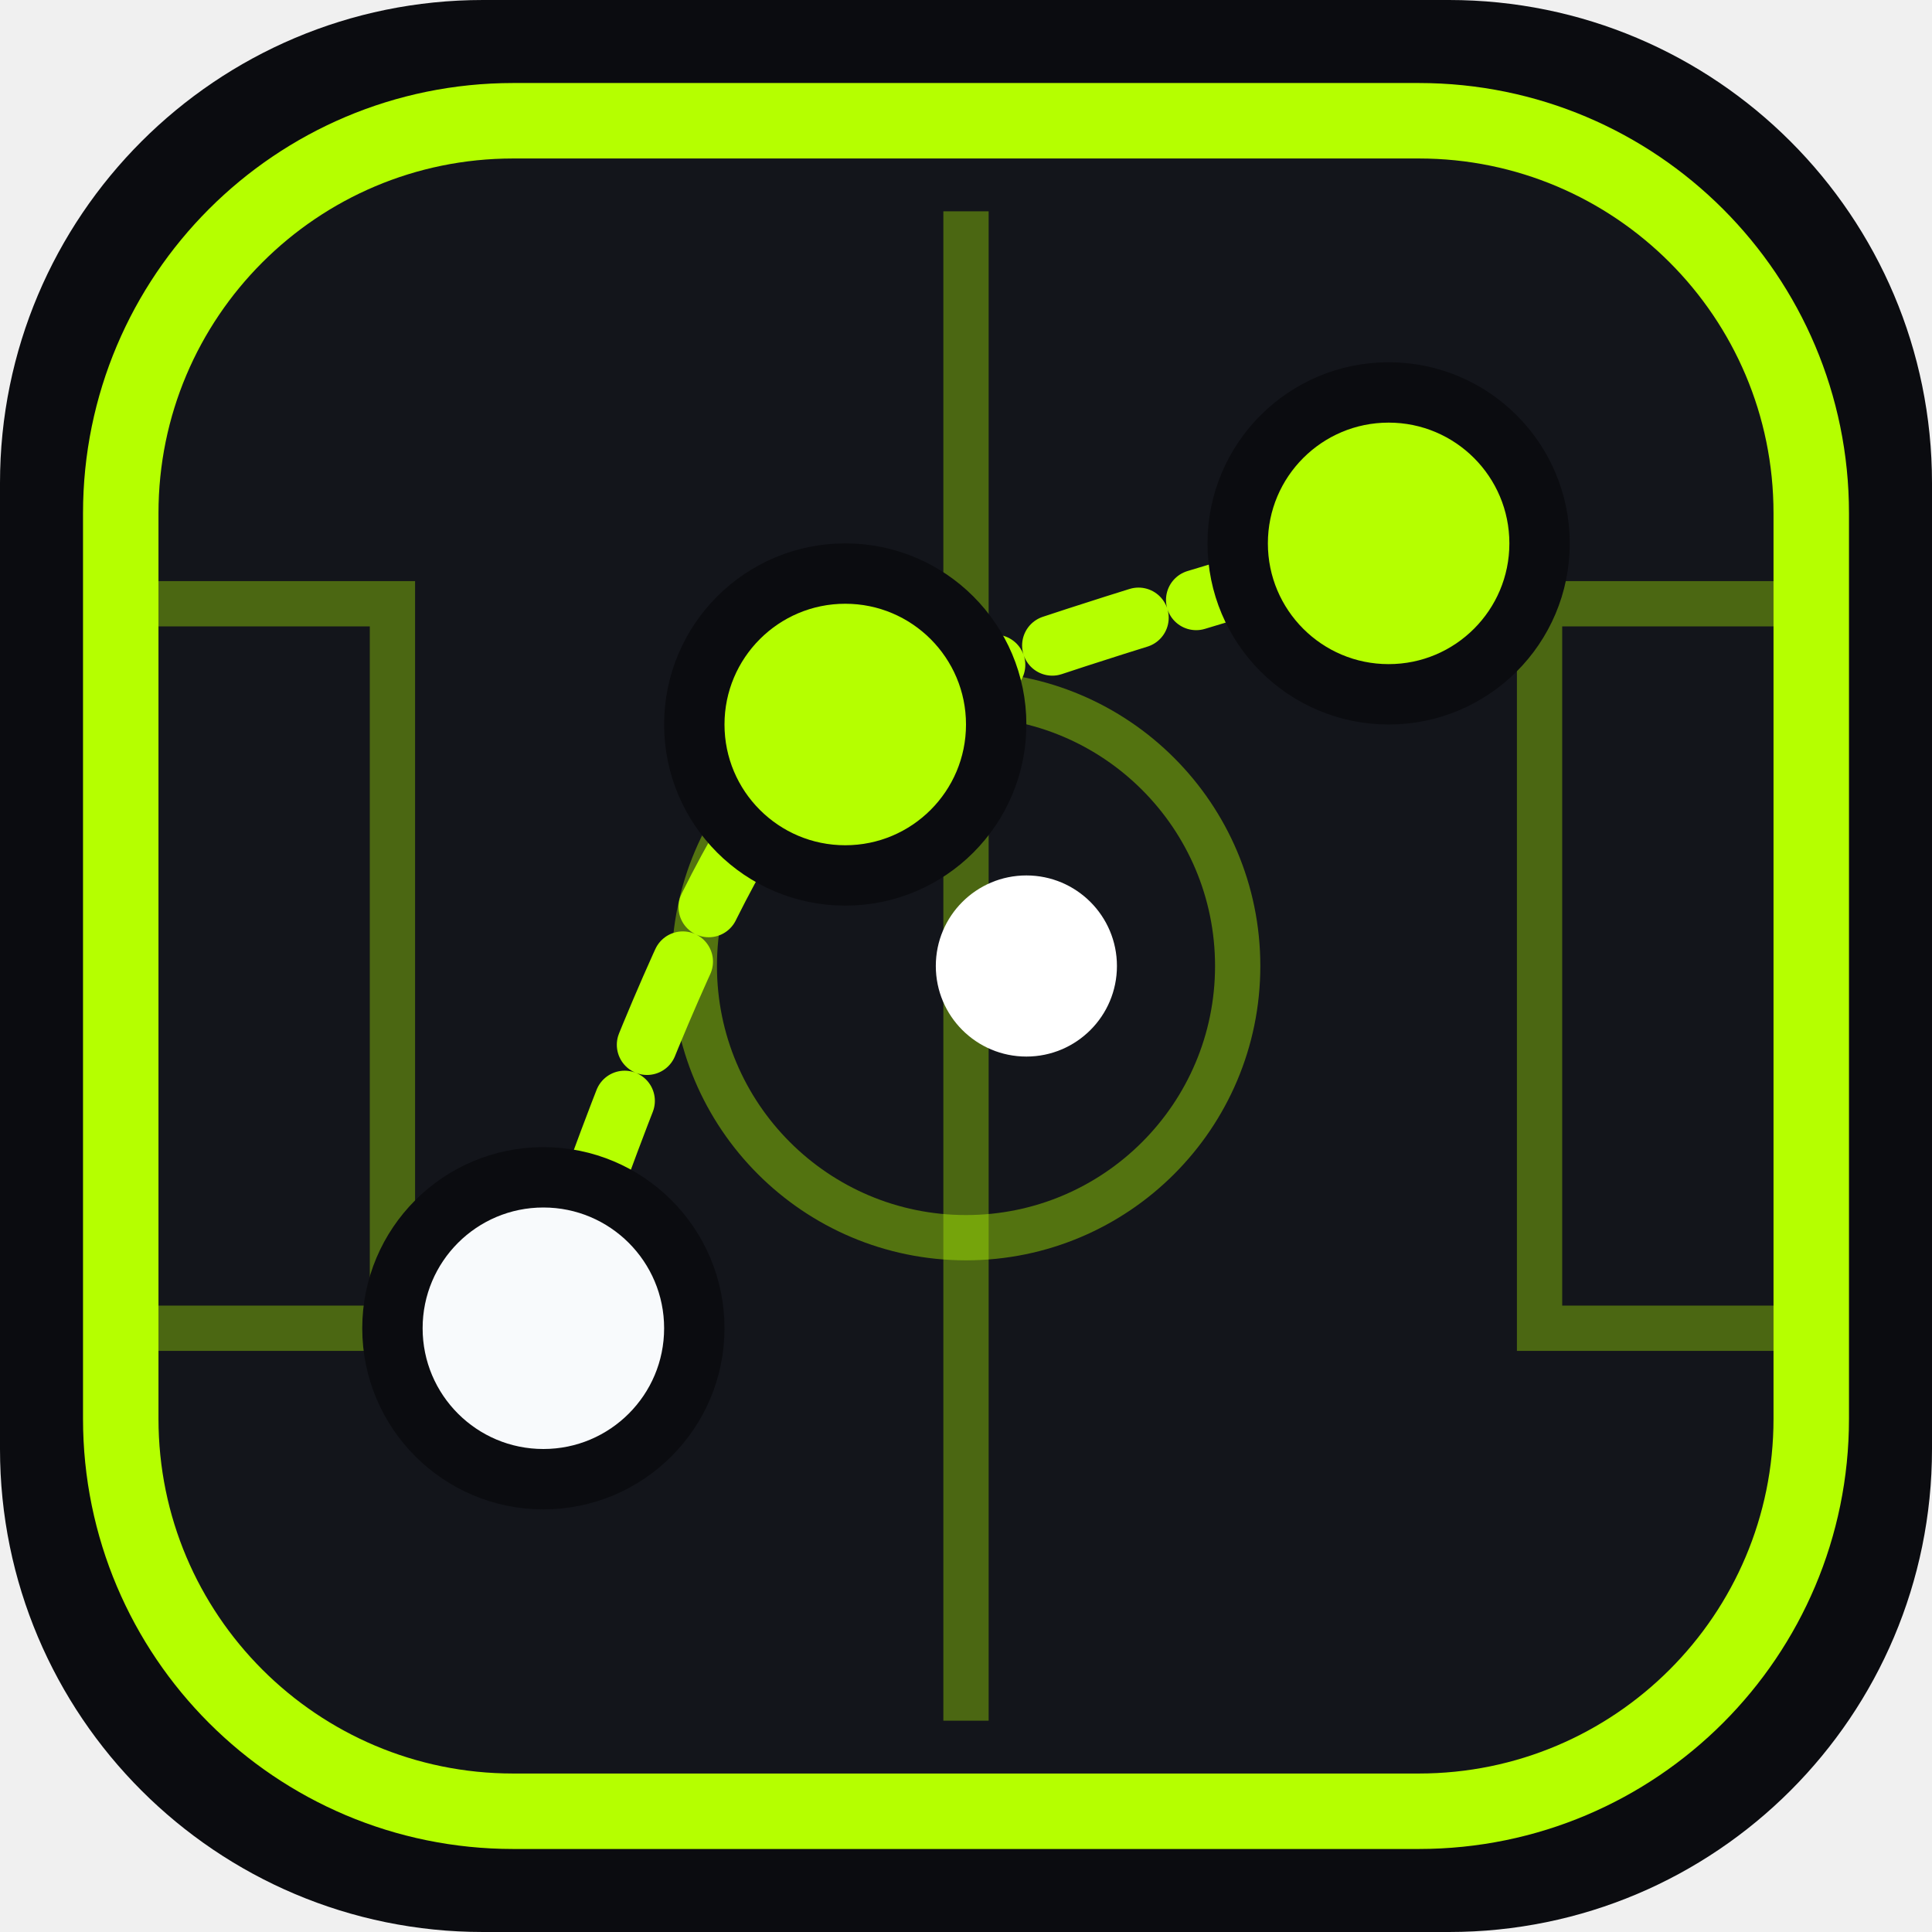
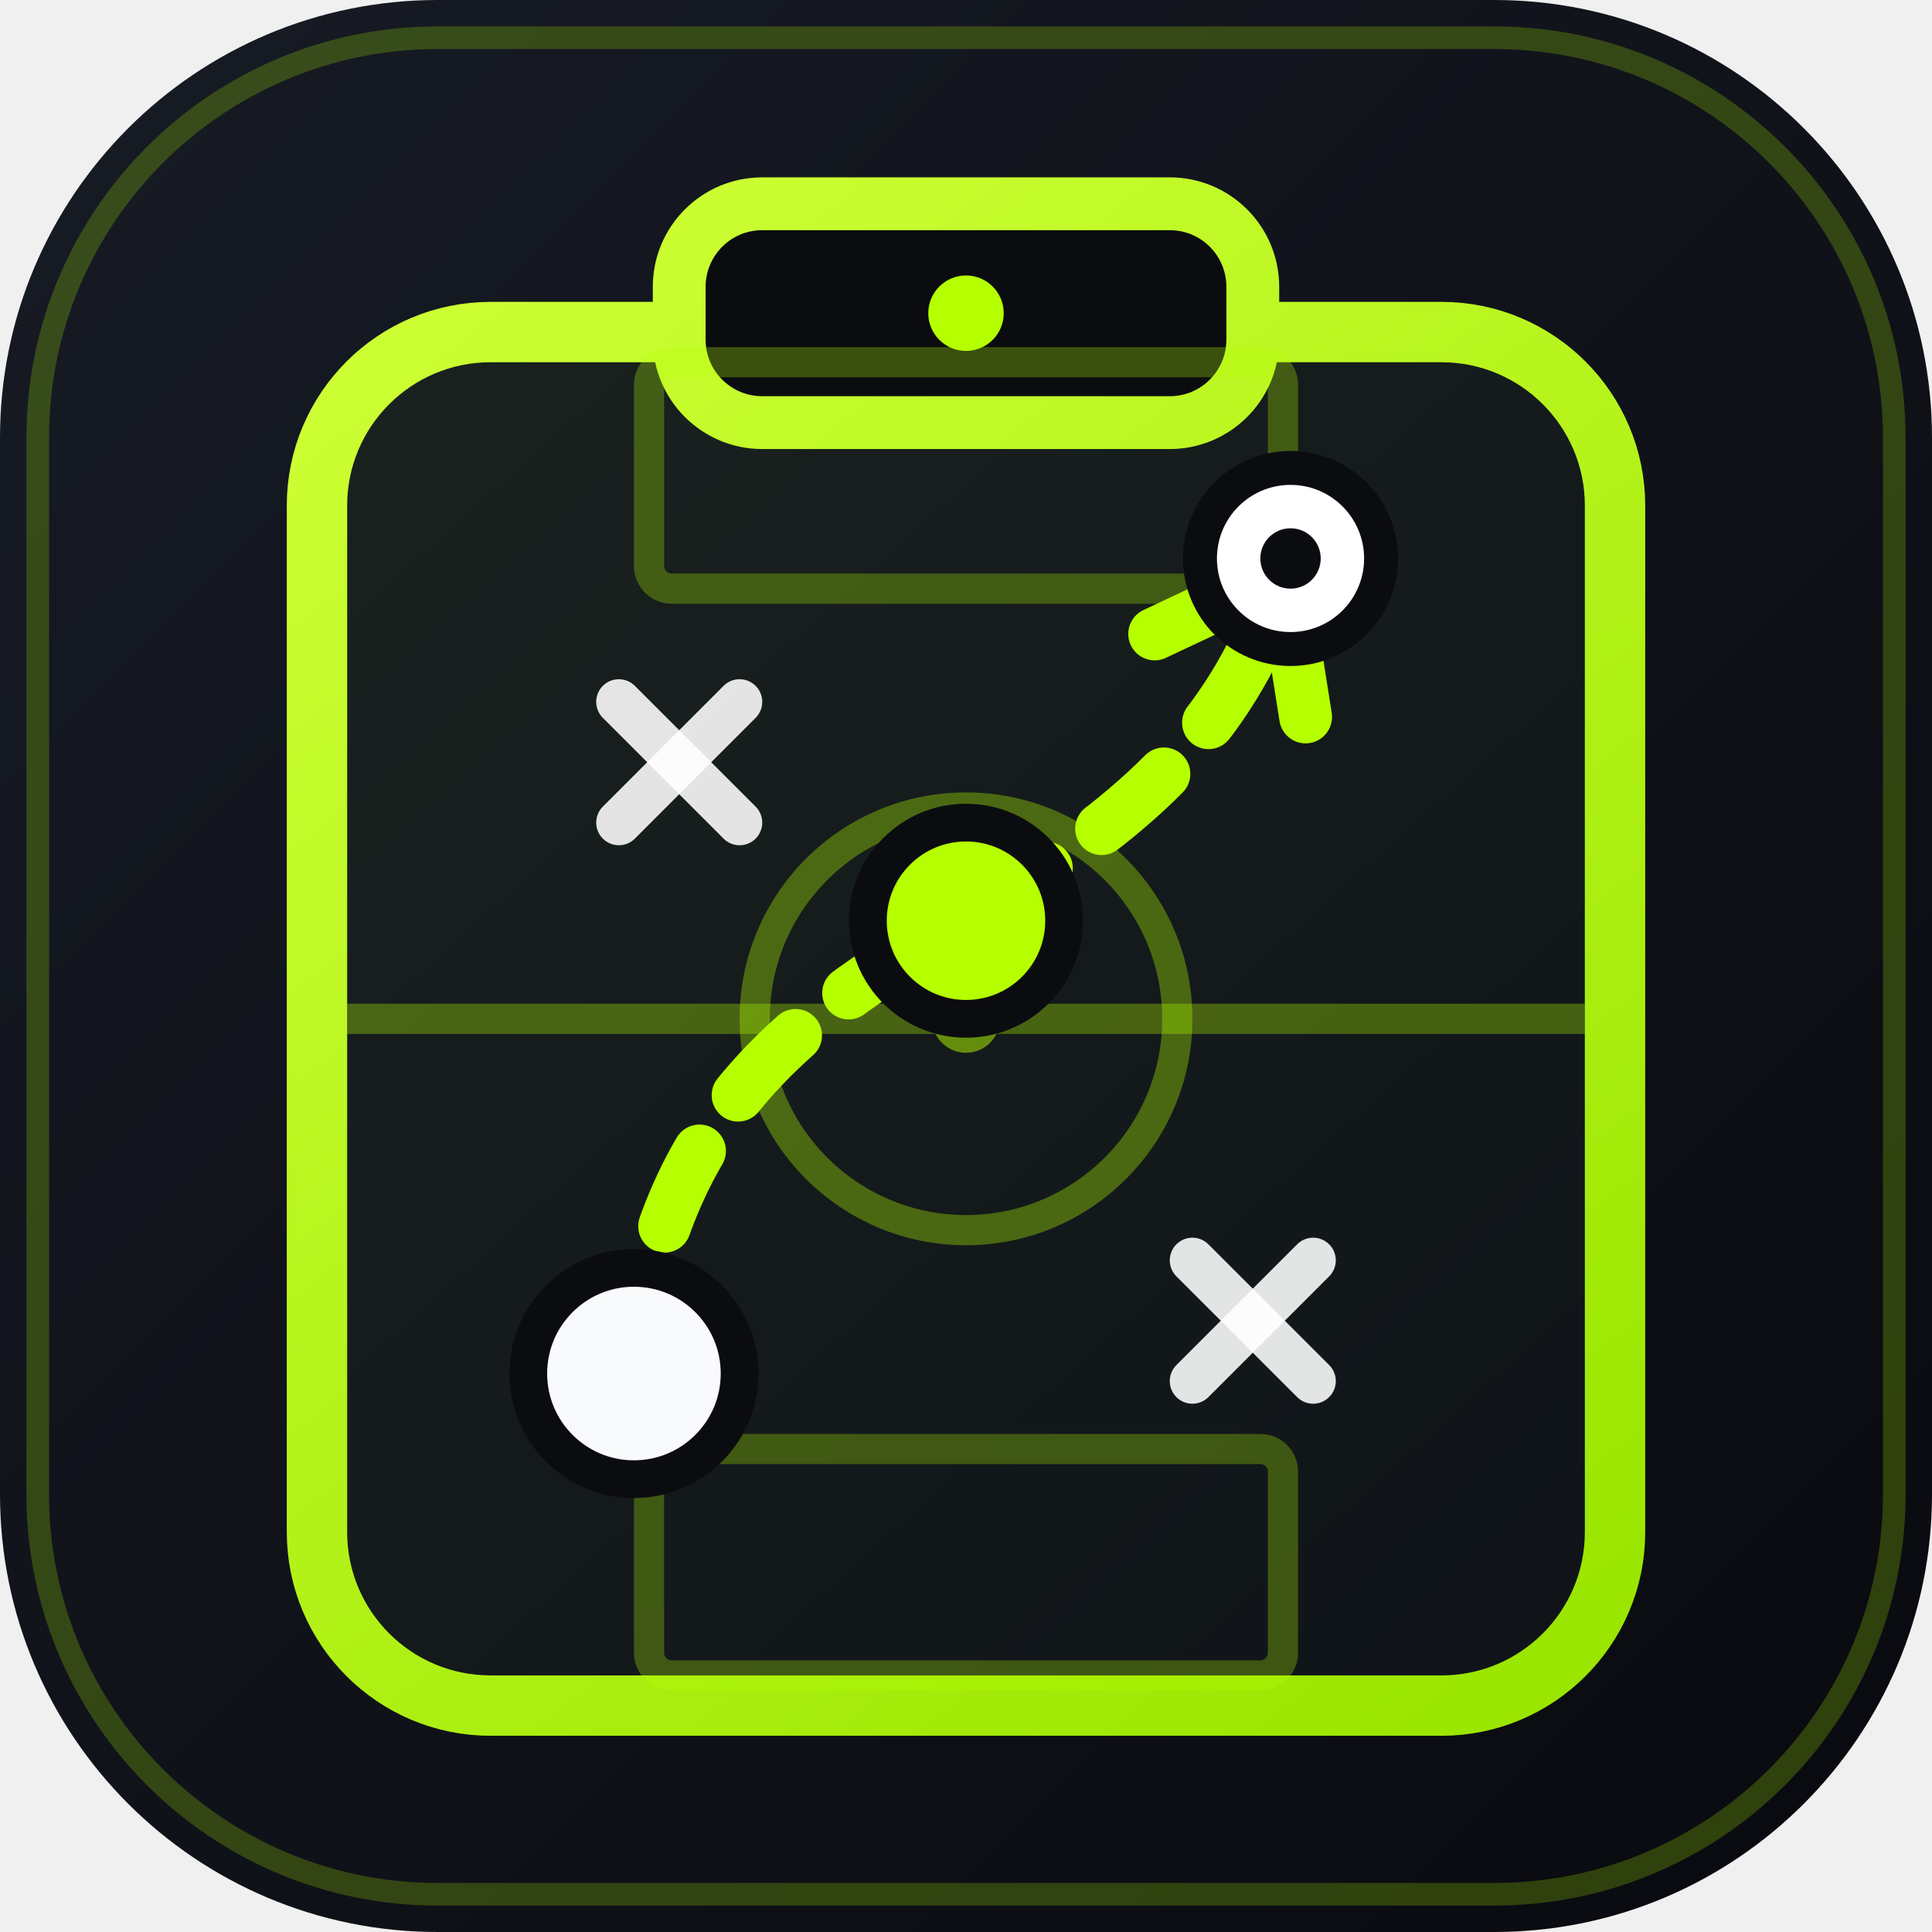
- <svg xmlns="http://www.w3.org/2000/svg" viewBox="0 0 64 64" fill="none">
-   <rect width="64" height="64" rx="16" fill="#0b0c10" />
-   <rect x="4" y="4" width="56" height="56" rx="13" fill="#13151b" stroke="#b5ff00" stroke-width="2.5" />
-   <line x1="32" y1="7" x2="32" y2="57" stroke="#b5ff00" stroke-width="1.5" stroke-opacity="0.35" />
-   <circle cx="32" cy="32" r="9" stroke="#b5ff00" stroke-width="1.5" stroke-opacity="0.4" />
-   <rect x="4" y="20" width="9" height="24" stroke="#b5ff00" stroke-width="1.5" stroke-opacity="0.35" />
-   <rect x="51" y="20" width="9" height="24" stroke="#b5ff00" stroke-width="1.5" stroke-opacity="0.35" />
-   <path d="M18 44 Q 24 26 28 24 T 46 18" stroke="#b5ff00" stroke-width="2" stroke-dasharray="3 2" stroke-linecap="round" />
-   <circle cx="18" cy="44" r="5" fill="#f8fafc" stroke="#0b0c10" stroke-width="2" />
-   <circle cx="28" cy="24" r="5" fill="#b5ff00" stroke="#0b0c10" stroke-width="2" />
-   <circle cx="46" cy="18" r="5" fill="#b5ff00" stroke="#0b0c10" stroke-width="2" />
-   <circle cx="34" cy="32" r="3" fill="#ffffff" />
+ <svg xmlns="http://www.w3.org/2000/svg" viewBox="0 0 512 512" fill="none">
+   <defs>
+     <linearGradient id="bgGrad" x1="0" y1="0" x2="512" y2="512" gradientUnits="userSpaceOnUse">
+       <stop offset="0%" stop-color="#171b24" />
+       <stop offset="100%" stop-color="#090a0f" />
+     </linearGradient>
+     <linearGradient id="boardGrad" x1="88" y1="76" x2="424" y2="452" gradientUnits="userSpaceOnUse">
+       <stop offset="0%" stop-color="#1a221f" />
+       <stop offset="100%" stop-color="#0f1318" />
+     </linearGradient>
+     <linearGradient id="limeGrad" x1="120" y1="80" x2="400" y2="440" gradientUnits="userSpaceOnUse">
+       <stop offset="0%" stop-color="#ccff33" />
+       <stop offset="100%" stop-color="#9be600" />
+     </linearGradient>
+   </defs>
+   <rect width="512" height="512" rx="116" fill="url(#bgGrad)" />
+   <rect x="10" y="10" width="492" height="492" rx="106" stroke="#b5ff00" stroke-opacity="0.22" stroke-width="6" />
+   <rect x="84" y="88" width="344" height="364" rx="46" fill="url(#boardGrad)" stroke="url(#limeGrad)" stroke-width="16" />
+   <rect x="180" y="54" width="152" height="58" rx="22" fill="#0b0c10" stroke="url(#limeGrad)" stroke-width="14" />
+   <circle cx="256" cy="83" r="10" fill="#b5ff00" />
+   <line x1="92" y1="270" x2="420" y2="270" stroke="#b5ff00" stroke-opacity="0.32" stroke-width="8" />
+   <circle cx="256" cy="270" r="56" stroke="#b5ff00" stroke-opacity="0.34" stroke-width="8" />
+   <circle cx="256" cy="270" r="9" fill="#b5ff00" fill-opacity="0.5" />
+   <rect x="172" y="96" width="168" height="60" rx="6" stroke="#b5ff00" stroke-opacity="0.28" stroke-width="8" />
+   <rect x="172" y="384" width="168" height="60" rx="6" stroke="#b5ff00" stroke-opacity="0.28" stroke-width="8" />
+   <path d="M168 364 C 174 294, 214 268, 258 242 C 296 220, 322 198, 336 164" stroke="#b5ff00" stroke-width="14" stroke-linecap="round" stroke-dasharray="22 18" />
+   <path d="M306 168 L340 152 L346 190" stroke="#b5ff00" stroke-width="14" stroke-linecap="round" stroke-linejoin="round" />
+   <g stroke="#ffffff" stroke-opacity="0.88" stroke-width="12" stroke-linecap="round">
+     <line x1="316" y1="334" x2="348" y2="366" />
+     <line x1="348" y1="334" x2="316" y2="366" />
+     <line x1="164" y1="186" x2="196" y2="218" />
+     <line x1="196" y1="186" x2="164" y2="218" />
+   </g>
+   <circle cx="168" cy="364" r="28" fill="#f8fafc" stroke="#0b0c10" stroke-width="10" />
+   <circle cx="256" cy="244" r="26" fill="#b5ff00" stroke="#0b0c10" stroke-width="10" />
+   <circle cx="342" cy="148" r="24" fill="#ffffff" stroke="#0b0c10" stroke-width="9" />
+   <circle cx="342" cy="148" r="8" fill="#0b0c10" />
</svg>
